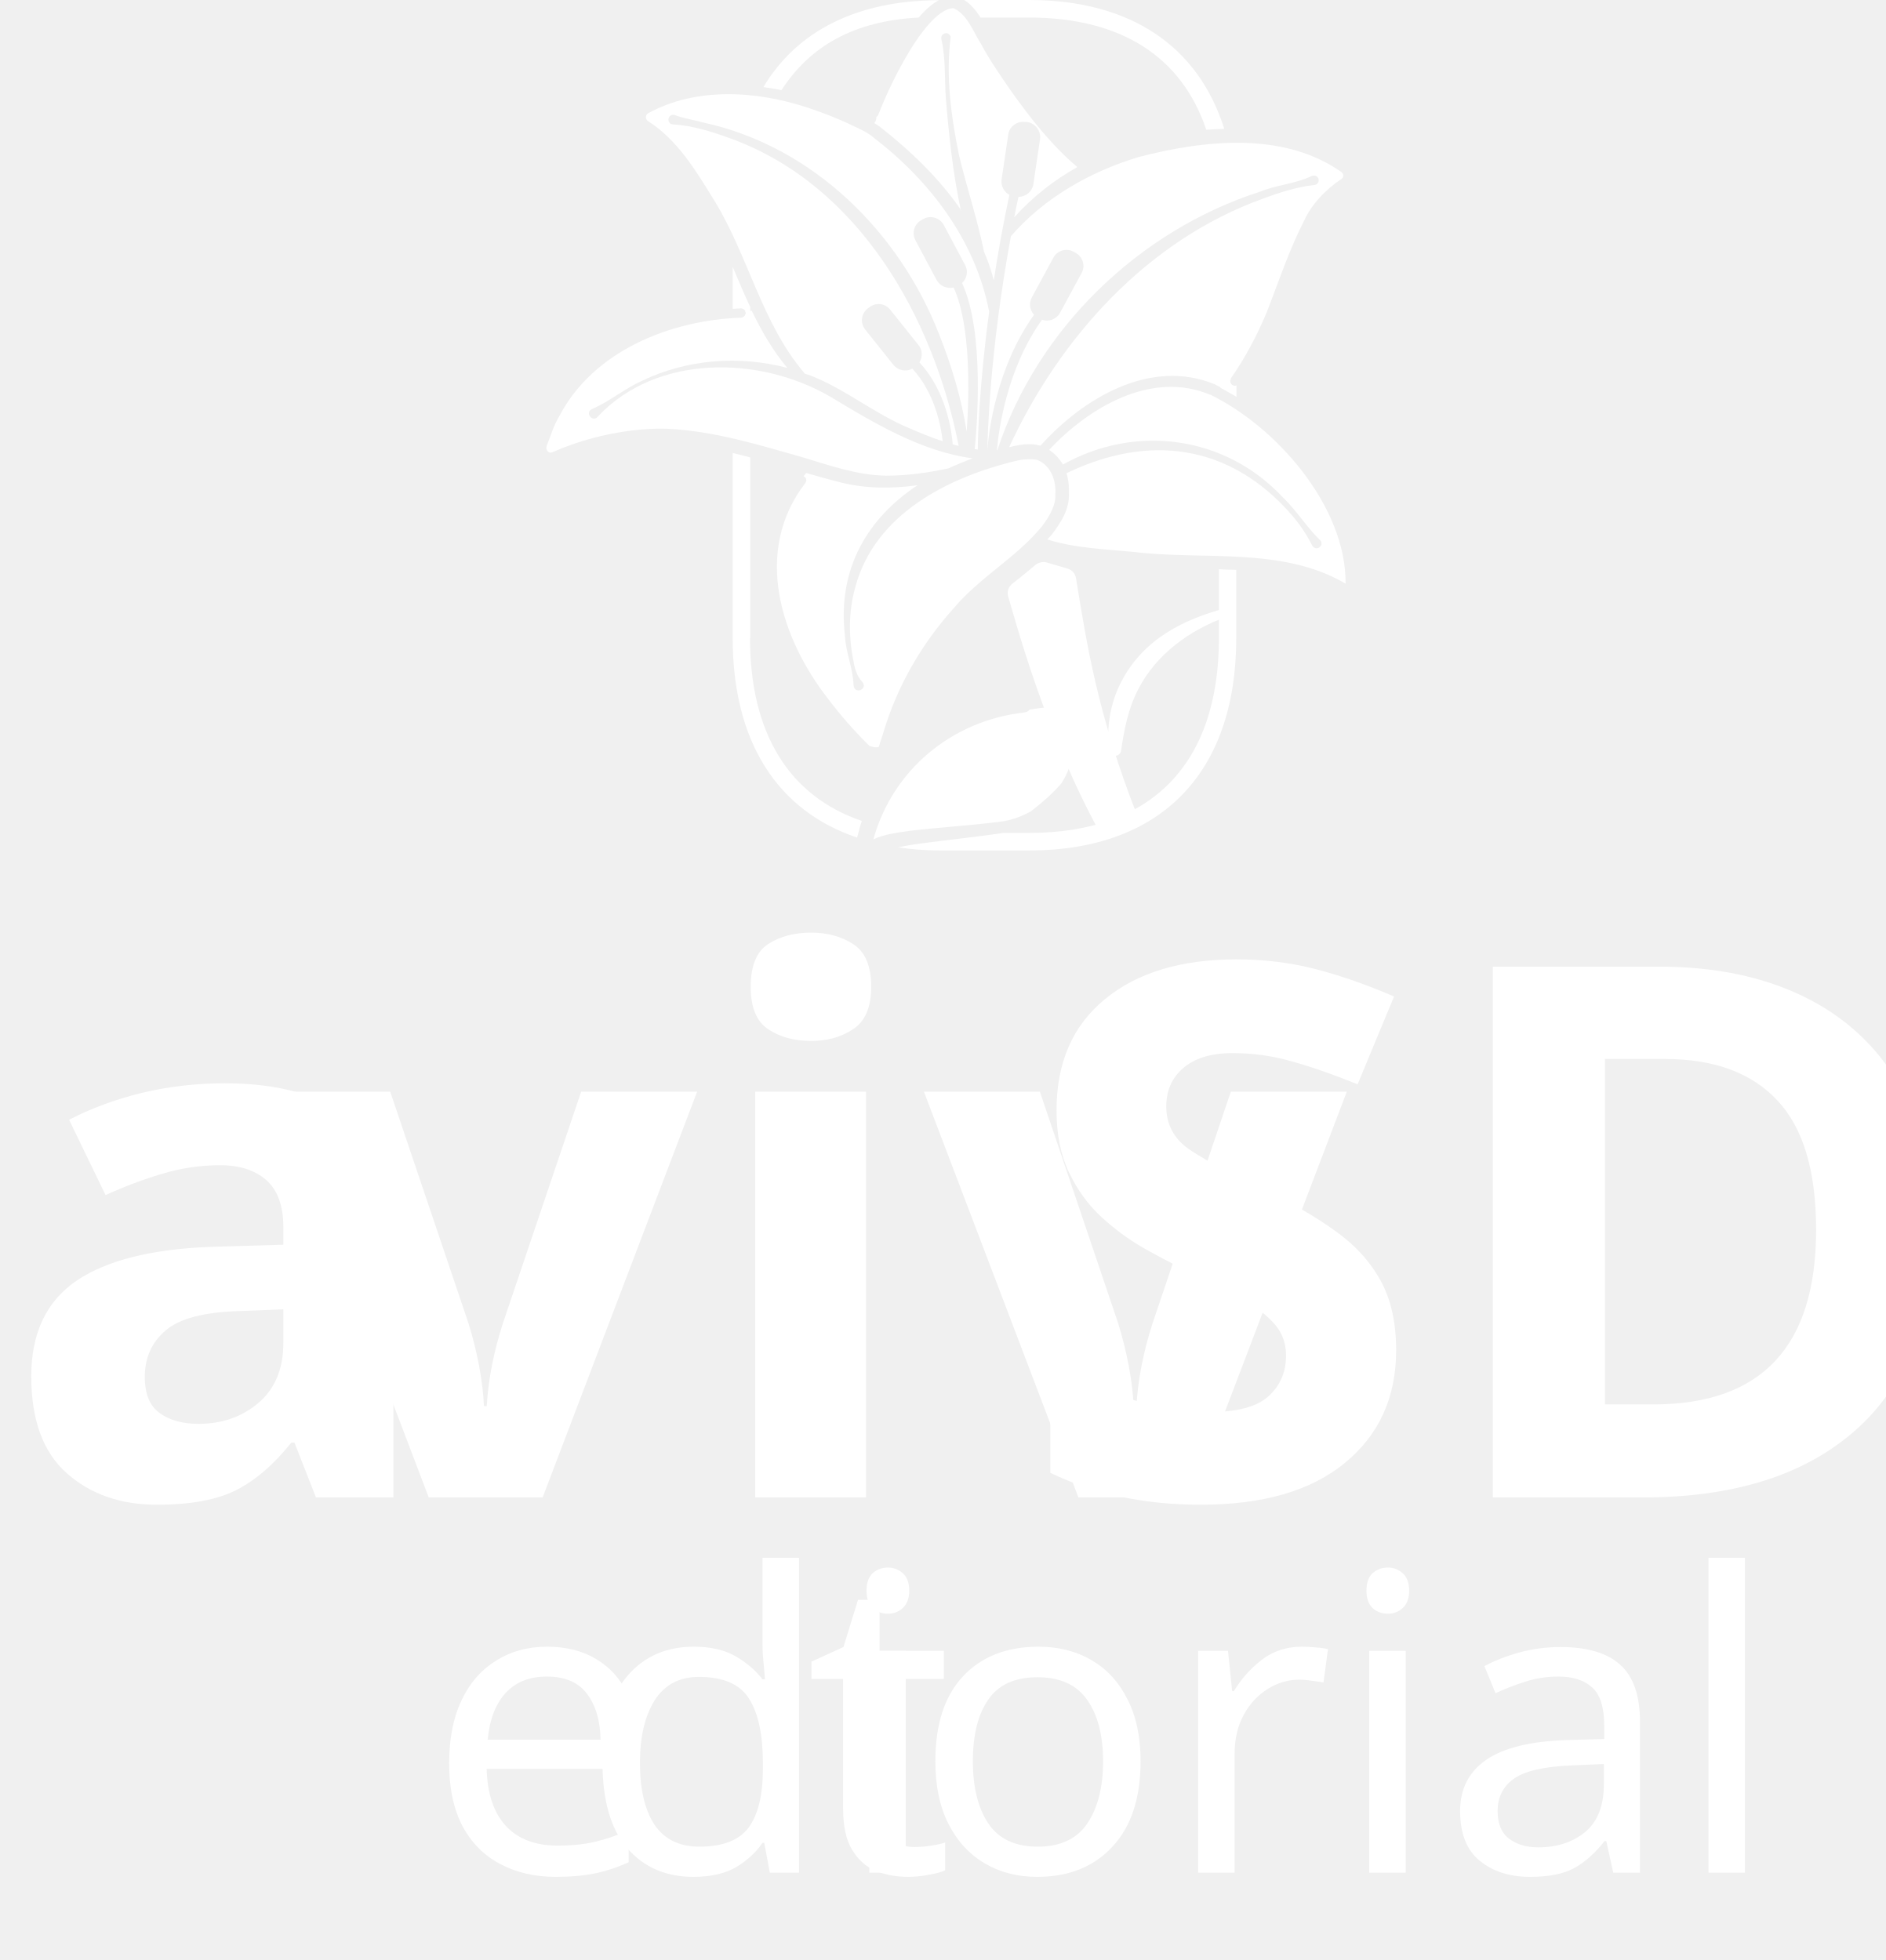
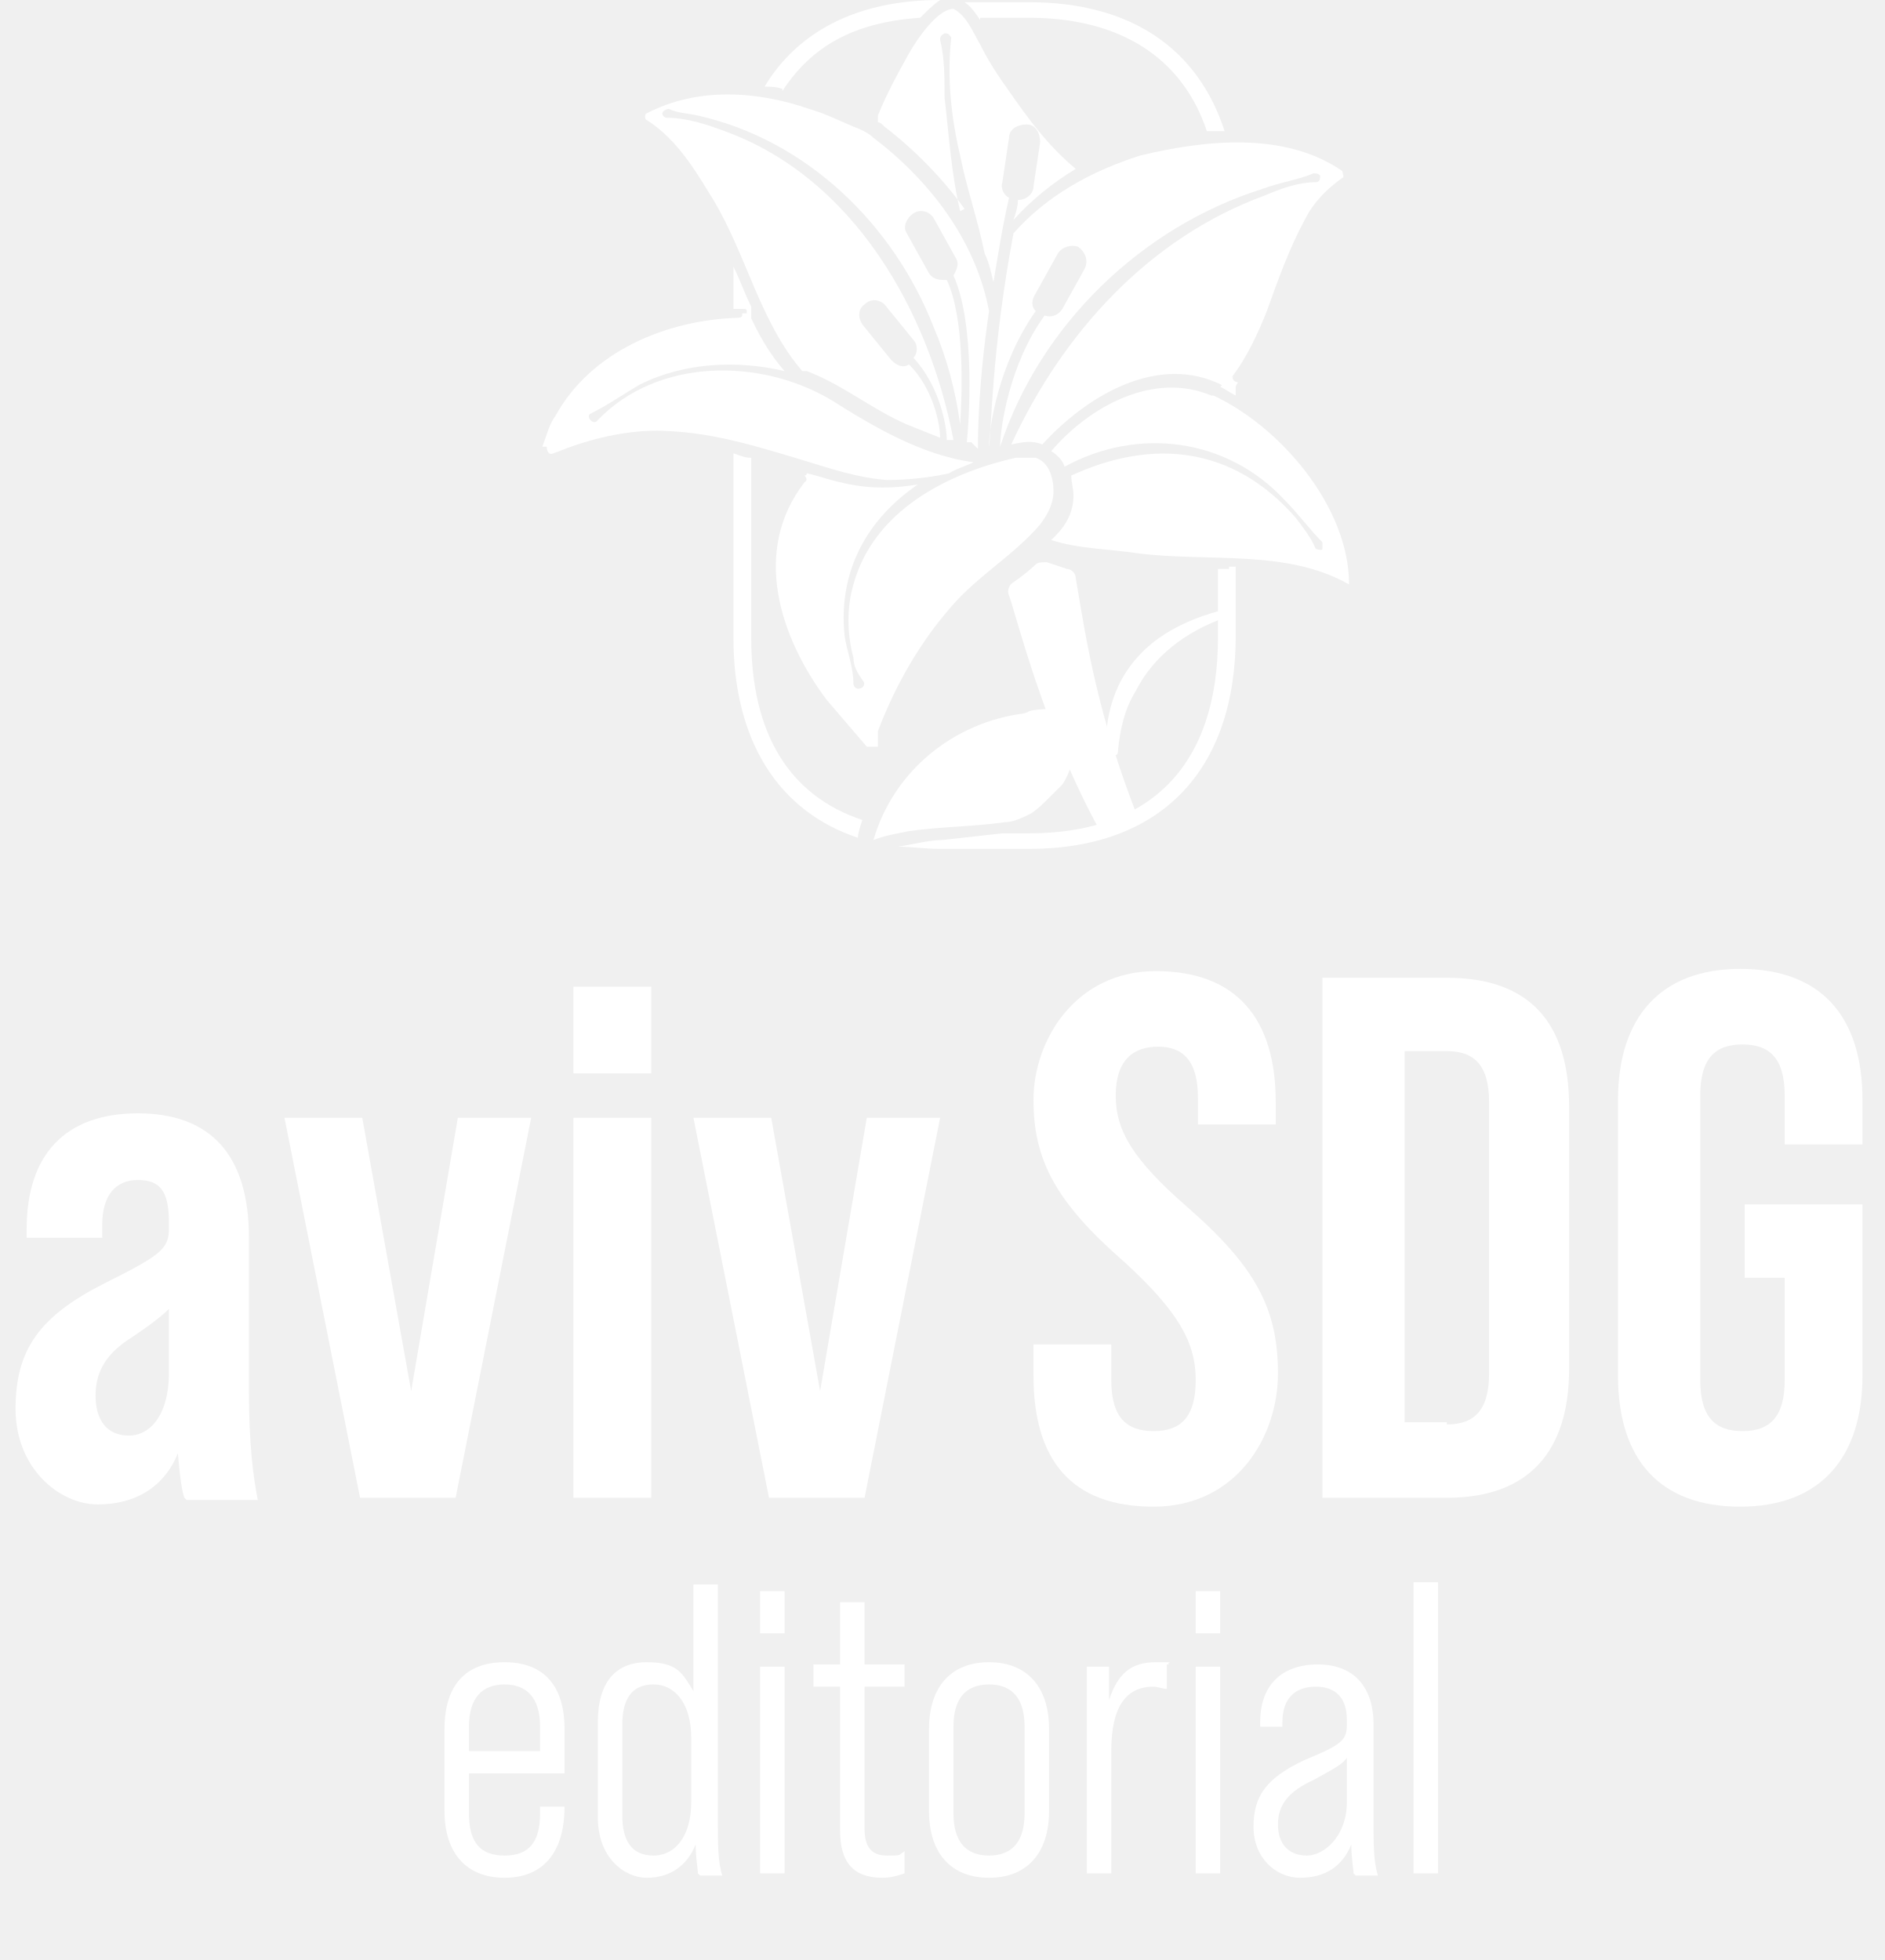
- <svg xmlns="http://www.w3.org/2000/svg" id="Camada_2" viewBox="0 0 84.84 88.22">
+ <svg xmlns="http://www.w3.org/2000/svg" id="Camada_2" version="1.1" viewBox="0 0 84.8 88.2">
  <defs>
-     <style>.fb-cls-1{font-size:18.85px;}.fb-cls-2,.fb-cls-3,.fb-cls-4{fill:#fff;}.fb-cls-5{letter-spacing:0em;}.fb-cls-5,.fb-cls-6,.fb-cls-7{font-size:33.45px;}.fb-cls-3{font-family:BebasNeuePro-Bold, 'Bebas Neue Pro';font-weight:700;}.fb-cls-6{letter-spacing:0em;}.fb-cls-8{letter-spacing:0em;}.fb-cls-4{font-family:BebasNeuePro-Middle, 'Bebas Neue Pro';font-size:18.64px;}.fb-cls-9{letter-spacing:0em;}</style>
+     <style>
+       .st0 {
+         fill: #fff;
+       }
+ 
+       .st1 {
+         isolation: isolate;
+       }
+     </style>
  </defs>
  <g id="Camada_1-2">
-     <text class="fb-cls-3" transform="translate(0 67.4)">
-       <tspan class="fb-cls-6" x="0" y="0">a</tspan>
-       <tspan class="fb-cls-7" x="12.34" y="0">viv</tspan>
-       <tspan class="fb-cls-1" x="42.72" y="0"> </tspan>
-       <tspan class="fb-cls-5" x="45.73" y="0">SDG</tspan>
-     </text>
-     <text class="fb-cls-4" transform="translate(19.18 84.29)">
-       <tspan class="fb-cls-9" x="0" y="0">e</tspan>
-       <tspan x="6.9" y="0">di</tspan>
-       <tspan class="fb-cls-8" x="17.04" y="0">t</tspan>
-       <tspan x="21.88" y="0">orial</tspan>
-     </text>
-     <path class="fb-cls-2" d="M39.53,33.64c.04-.07.07-.22.09-.26l.14-.44c.62-2.07,1.72-3.97,3.16-5.57,1.18-1.4,2.82-2.28,3.96-3.67.31-.41.64-.94.61-1.45.04-.63-.2-1.28-.79-1.54-.21-.06-.64-.05-.92.02-3.09.73-6.41,2.4-7.29,5.69-.3,1.05-.31,2.18-.1,3.26.06.36.15.74.41,1.01.28.33-.35.59-.39.16-.03-.8-.35-1.46-.39-2.25-.35-3.04,1.06-5.3,3.27-6.76-1.16.16-2.33.16-3.48-.13-.51-.13-1.02-.27-1.53-.42-.04.05-.08.1-.12.14.1.05.17.18.08.31-2.36,3.06-1.13,6.97,1.05,9.75.56.74,1.17,1.43,1.83,2.08.13.05.26.08.39.06Z" />
-     <path class="fb-cls-2" d="M55.38,17.04c.66-.94,1.2-1.97,1.64-3.03.53-1.37.99-2.76,1.66-4.07.36-.78.98-1.41,1.69-1.89.12-.08.09-.25-.03-.32-2.62-1.83-6.18-1.42-9.11-.66-2.16.65-4.25,1.84-5.73,3.55,0,0,0,0-.01.01-.97,5.27-1.05,9.08-1.06,9.63,0,0,0,0,0,0,.06-.81.4-3.72,2.1-6.09-.19-.21-.24-.52-.1-.78l.97-1.79c.18-.33.59-.45.91-.27l.09.05c.33.18.45.59.27.91l-.97,1.79c-.16.29-.5.42-.81.31-1.61,2.24-1.96,5.06-2.03,5.87,0,0,.01,0,.02,0,1.8-5.46,6.36-9.87,11.81-11.63.76-.31,1.59-.35,2.34-.71.11-.05.24,0,.29.1.07.14-.04.31-.2.31-.79.09-1.57.34-2.31.62-5.18,1.87-9.13,6.25-11.4,11.18.47-.12.94-.2,1.41-.07,1.91-2.13,4.95-3.96,7.85-2.76.26.13.51.27.76.42.05-.12.11-.24.17-.35-.16.02-.32-.16-.2-.33Z" />
-     <path class="fb-cls-2" d="M54.46,17.77c-2.62-1.11-5.45.55-7.25,2.48.26.17.47.4.62.66,3.28-1.84,7.31-1.3,9.9,1.48.6.57,1.07,1.34,1.67,1.92.09.08.09.22,0,.3-.1.11-.28.08-.35-.05-.25-.5-.57-.97-.94-1.4-2.79-3.19-6.43-3.64-10.12-1.86.1.31.12.63.11.94v-.07c.04.74-.35,1.33-.76,1.88-.07.08-.14.15-.21.23,1.21.39,2.6.44,3.87.56,3.17.39,6.69-.25,9.55,1.43,0,0,0,0,0,0,.03-3.47-3.11-7.07-6.12-8.52Z" />
-     <path class="fb-cls-2" d="M44,20.23c0-.52.06-2.83.51-6.2-.61-3.19-2.65-5.88-5.19-7.83-.25-.22-.61-.39-.9-.52-.65-.32-1.32-.58-2-.81-2.32-.78-5.05-.98-7.26.23-.12.07-.13.27,0,.35,1.35.86,2.19,2.29,3.01,3.62,1.51,2.48,2.11,5.46,4,7.69.02.02.02.03.03.05.07.03.14.05.21.07,1.59.6,2.93,1.74,4.5,2.39.48.21.99.42,1.51.59-.07-.65-.35-2.18-1.37-3.27-.28.16-.64.09-.85-.17l-1.27-1.59c-.23-.29-.18-.71.11-.94l.08-.06c.29-.23.71-.18.94.11l1.27,1.59c.19.23.19.55.04.78,1.22,1.3,1.46,3.13,1.5,3.69.09.03.18.05.27.07-1.14-5.8-4.5-11.76-10.3-13.85-.83-.3-1.68-.57-2.56-.62-.12,0-.21-.11-.2-.23,0-.14.16-.24.29-.19.43.16.87.22,1.3.34,4.9,1.07,8.8,4.92,10.59,9.53.56,1.41,1,2.87,1.24,4.38.11-1.55.21-4.76-.59-6.49-.29.07-.61-.06-.76-.33l-.96-1.8c-.17-.33-.05-.73.28-.91l.09-.05c.33-.17.73-.05.91.28l.96,1.8c.15.28.08.61-.14.81,1.04,2.23.66,6.6.57,7.48.05,0,.1,0,.15.02Z" />
-     <path class="fb-cls-2" d="M43.24,9.48c-.36-1.67-.54-3.38-.68-5.08-.06-.88,0-1.76-.2-2.64-.03-.12.05-.23.16-.26.12-.03.23.05.26.16-.23,1.78.02,3.57.37,5.31.35,1.46.83,2.89,1.13,4.36.18.42.33.85.44,1.29.18-1.19.41-2.48.7-3.85-.24-.13-.39-.4-.35-.69l.3-2.02c.05-.37.4-.62.76-.57h.1c.37.07.62.41.57.78l-.3,2.02c-.05.33-.34.57-.67.57-.07.31-.13.62-.19.92.82-.91,1.78-1.67,2.84-2.26-1.18-1-2.14-2.23-3.03-3.49-.46-.67-.92-1.33-1.31-2.06-.35-.55-.61-1.32-1.23-1.6-.72,0-1.59,1.27-2.02,1.99-.53.89-.99,1.84-1.37,2.81-.02.04-.04.07-.08.09-.01.13-.04.22-.1.28.12.07.23.14.31.21,1.32,1.04,2.62,2.28,3.6,3.71Z" />
-     <path class="fb-cls-2" d="M24.6,20.09c-.07.16.1.35.27.26.26-.11.52-.22.78-.31,1.37-.5,3.02-.79,4.4-.74,2.06.1,4.02.7,5.99,1.26,1.27.38,2.51.83,3.84.85.94,0,1.88-.13,2.8-.33.35-.16.71-.31,1.09-.45-2.3-.3-4.46-1.6-6.4-2.77-3.19-1.86-7.81-1.93-10.46.88-.23.31-.62-.16-.27-.33.81-.35,1.45-.91,2.25-1.27,2.03-.98,4.38-1.15,6.54-.58-.66-.78-1.16-1.66-1.6-2.57-.1,0-.19.01-.29.02,0,.02.02.05.02.07,0,.12-.1.22-.22.22-3.17.11-6.64,1.49-8.17,4.43-.26.42-.39.9-.58,1.36Z" />
-     <path class="fb-cls-2" d="M46.08,32.07c-3.25.37-5.91,2.58-6.78,5.71.5-.24,1.1-.3,1.6-.38,1.42-.17,2.9-.25,4.29-.44.42-.08.81-.23,1.18-.43.28-.21.55-.44.81-.67.2-.19.4-.39.58-.6.4-.62.61-1.36.51-2.14-.01-.12.03-.21.1-.27-.1-.34-.28-.65-.54-.89-.08,0-.13-.09-.17-.15h-.03c-.43,0-.87.06-1.3.13-.05.07-.14.12-.26.13Z" />
-     <path class="fb-cls-2" d="M51.21,36.8h0c-1.82-4.61-2.31-7.83-2.79-10.77-.03-.21-.18-.38-.39-.44l-.92-.27c-.18-.05-.37-.01-.52.11-.25.21-.67.56-1.02.83-.19.14-.27.38-.2.6.26.84,1.62,6.07,4.13,10.63,0,0,.9-.23,1.7-.68Z" />
-     <path class="fb-cls-2" d="M55.24,27.35c-1.96.51-3.77,1.4-4.77,3.31-.51.96-.68,2.07-.58,3.11.01.13.11.24.24.25.16.02.31-.09.32-.25.14-.97.33-1.9.76-2.73.8-1.57,2.32-2.7,4.02-3.29v-.4Z" />
-     <path class="fb-cls-2" d="M44.12.79h2.19c4.14,0,6.87,1.77,7.97,5.05.27-.02.54-.03.81-.04-1.17-3.72-4.22-5.8-8.78-5.8h-2.92c.3.19.54.48.73.79Z" />
-     <path class="fb-cls-2" d="M35.17,4.05c1.28-1.97,3.25-3.11,6.17-3.26.29-.34.6-.62.91-.78-3.7.01-6.39,1.39-7.9,3.91.27.04.55.08.82.14Z" />
-     <path class="fb-cls-2" d="M33.56,14.08c0,.12-.09.21-.2.22.1,0,.22,0,.4,0v-.48c-.28-.59-.53-1.2-.79-1.81v1.89c.12,0,.25-.02.37-.02.12,0,.21.09.22.2Z" />
-     <path class="fb-cls-2" d="M33.76,28.72v-8.13c-.26-.07-.52-.14-.79-.2v8.33c0,4.65,2,7.77,5.6,8.98.06-.25.13-.5.21-.75-3.26-1.11-5.03-3.93-5.03-8.23Z" />
-     <path class="fb-cls-2" d="M55.31,25.64c-.15,0-.31-.01-.46-.02v3.1c0,5.66-3.03,8.77-8.54,8.77h-1.16c-.94.14-1.83.24-2.74.35-.64.09-1.34.15-1.99.3.59.09,1.21.14,1.87.14h4.02c5.92,0,9.32-3.48,9.32-9.56v-3.07c-.11,0-.22-.01-.32-.01Z" />
-     <path class="fb-cls-2" d="M55.34,17.15c-.13.11-.28.21-.43.3.25.13.49.27.73.41v-.51c-.14.06-.31-.06-.29-.21Z" />
+     <g class="st1">
+       <g class="st1">
+         <path class="st0" d="M8.3,67.4c-.1-.2-.2-.9-.3-2-.6,1.5-1.9,2.3-3.6,2.3s-3.7-1.6-3.7-4.3,1.1-4.2,4.1-5.7c2.4-1.2,2.8-1.5,2.8-2.4v-.3c0-1.4-.4-1.9-1.4-1.9s-1.6.7-1.6,2v.6H1.2v-.4c0-3.3,1.7-5.2,5-5.2s5,1.9,5,5.6v6.9c0,2.4.2,3.9.4,4.9h-3.2ZM7.6,61.8v-2.9c-.3.3-.8.7-1.7,1.3-1.1.7-1.6,1.5-1.6,2.6s.5,1.8,1.5,1.8,1.8-1,1.8-2.8Z" />
+       </g>
+       <g class="st1">
+         <path class="st0" d="M12.7,50.3h3.6l2.2,12.3,2.1-12.3h3.3l-3.4,17.1h-4.3l-3.4-17.1Z" />
+         <path class="st0" d="M25.8,44.4h3.5v3.9h-3.5v-3.9ZM25.8,50.3h3.5v17.1h-3.5v-17.1Z" />
+         <path class="st0" d="M31.1,50.3h3.6l2.2,12.3,2.1-12.3h3.3l-3.4,17.1h-4.3l-3.4-17.1Z" />
+       </g>
+       <g class="st1">
+         <path class="st0" d="M46.5,61.8v-1.3h3.5v1.6c0,1.7.7,2.3,1.9,2.3s1.9-.6,1.9-2.3-.8-3.1-3.2-5.3c-3.1-2.7-4.1-4.6-4.1-7.3s1.9-5.8,5.5-5.8,5.4,2.1,5.4,5.9v1h-3.5v-1.2c0-1.7-.7-2.3-1.8-2.3s-1.9.6-1.9,2.2.8,2.9,3.2,5c3.1,2.7,4.1,4.6,4.1,7.5s-1.9,6-5.6,6-5.4-2.1-5.4-5.9Z" />
+         <path class="st0" d="M59.5,44h5.6c3.7,0,5.5,2,5.5,5.8v11.8c0,3.7-1.8,5.8-5.5,5.8h-5.6v-23.4ZM65.1,64.1c1.2,0,1.9-.6,1.9-2.3v-12.2c0-1.7-.7-2.3-1.9-2.3h-1.9v16.7h1.9Z" />
+         <path class="st0" d="M72.8,61.8v-12.3c0-3.7,1.9-5.9,5.5-5.9s5.5,2.1,5.5,5.9v2h-3.5v-2.2c0-1.7-.7-2.3-1.9-2.3s-1.9.6-1.9,2.3v12.8c0,1.7.7,2.3,1.9,2.3s1.9-.6,1.9-2.3v-4.6h-1.8v-3.3h5.3v7.7c0,3.7-1.9,5.9-5.5,5.9s-5.5-2.1-5.5-5.9Z" />
+       </g>
+     </g>
+     <g class="st1">
+       <g class="st1">
+         <path class="st0" d="M25.4,77.8v2h-4.3v1.8c0,1.3.5,1.9,1.6,1.9s1.6-.6,1.6-1.9v-.3h1.1c0,2.1-1,3.2-2.7,3.2s-2.7-1.1-2.7-3v-3.7c0-1.9.9-3,2.7-3s2.7,1.1,2.7,3ZM24.3,78.8v-1.1c0-1.3-.6-1.9-1.6-1.9s-1.6.6-1.6,1.9v1.1h3.2Z" />
+       </g>
+       <g class="st1">
+         <path class="st0" d="M31.4,84.3c0-.2-.1-.7-.1-1.3-.4,1-1.2,1.5-2.2,1.5s-2.2-.9-2.2-2.7v-4.3c0-1.8.8-2.7,2.2-2.7s1.6.5,2.1,1.3v-4.8h1.1v10.6c0,1.1,0,1.9.2,2.5h-1ZM31.1,81.1v-2.9c0-1.5-.7-2.4-1.7-2.4s-1.4.7-1.4,1.8v4.1c0,1.1.4,1.8,1.4,1.8s1.7-.9,1.7-2.4Z" />
+         <path class="st0" d="M34.2,71.6h1.1v1.9h-1.1v-1.9ZM34.2,75h1.1v9.3h-1.1v-9.3Z" />
+       </g>
+       <g class="st1">
+         <path class="st0" d="M38.9,75.9v6.4c0,.8.3,1.2,1,1.2s.5,0,.8-.2v1c-.3.1-.6.2-1,.2-1.3,0-1.9-.7-1.9-2.1v-6.5h-1.2v-1h1.2v-2.8h1.1v2.8h1.8v1h-1.8Z" />
+       </g>
+       <g class="st1">
+         <path class="st0" d="M41.8,81.5v-3.7c0-1.9,1-3,2.7-3s2.7,1.1,2.7,3v3.7c0,1.9-1,3-2.7,3s-2.7-1.1-2.7-3ZM46.1,81.6v-3.9c0-1.2-.5-1.9-1.6-1.9s-1.6.7-1.6,1.9v3.9c0,1.2.5,1.9,1.6,1.9s1.6-.7,1.6-1.9Z" />
+         <path class="st0" d="M52.5,74.9v1.1c-.2,0-.4-.1-.6-.1-1.3,0-1.9,1-1.9,2.9v5.5h-1.1v-9.3h1v1.5c.4-1.2,1-1.7,2.1-1.7s.4,0,.6.1Z" />
+         <path class="st0" d="M53.8,71.6h1.1v1.9h-1.1v-1.9ZM53.8,75h1.1v9.3h-1.1v-9.3Z" />
+         <path class="st0" d="M60.9,84.3c0-.2-.1-.7-.1-1.3-.4,1-1.2,1.5-2.3,1.5s-2.1-.9-2.1-2.3.6-2.2,2.3-3c1.7-.7,1.9-.9,1.9-1.6v-.2c0-1-.5-1.5-1.4-1.5s-1.5.5-1.5,1.6v.2h-1v-.2c0-1.7,1-2.6,2.6-2.6s2.5,1,2.5,2.7v4.3c0,1.1,0,1.9.2,2.5h-1ZM60.6,81.1v-2c-.2.3-.6.5-1.5,1-1.1.5-1.6,1.1-1.6,2s.5,1.4,1.3,1.4,1.8-.9,1.8-2.4Z" />
+         <path class="st0" d="M63.6,71.2h1.1v13.1h-1.1v-13.1Z" />
+       </g>
+     </g>
+     <path class="st0" d="M39.5,33.6c0,0,0-.2,0-.3v-.4c.8-2.1,1.9-4,3.3-5.6,1.2-1.4,2.8-2.3,4-3.7.3-.4.6-.9.6-1.5,0-.6-.2-1.3-.8-1.5-.2,0-.6,0-.9,0-3.1.7-6.4,2.4-7.3,5.7-.3,1-.3,2.2,0,3.3,0,.4.2.7.4,1,.3.3-.3.6-.4.2,0-.8-.3-1.5-.4-2.2-.3-3,1.1-5.3,3.3-6.8-1.2.2-2.3.2-3.5-.1-.5-.1-1-.3-1.5-.4,0,0,0,.1-.1.1,0,0,.2.2,0,.3-2.4,3.1-1.1,7,1,9.8.6.7,1.2,1.4,1.8,2.1.1,0,.3,0,.4,0h0Z" />
+     <path class="st0" d="M55.4,17c.7-.9,1.2-2,1.6-3,.5-1.4,1-2.8,1.7-4.1.4-.8,1-1.4,1.7-1.9.1,0,0-.2,0-.3-2.6-1.8-6.2-1.4-9.1-.7-2.2.7-4.2,1.8-5.7,3.5h0c-1,5.3-1,9.1-1.1,9.6h0c0-.8.4-3.7,2.1-6.1-.2-.2-.2-.5,0-.8l1-1.8c.2-.3.6-.4.9-.3h0c.3.2.5.6.3,1l-1,1.8c-.2.3-.5.4-.8.3-1.6,2.2-2,5.1-2,5.9h0c1.8-5.5,6.4-9.9,11.8-11.6.8-.3,1.6-.4,2.3-.7.1,0,.2,0,.3.1,0,.1,0,.3-.2.3-.8,0-1.6.3-2.3.6-5.2,1.9-9.1,6.2-11.4,11.2.5-.1.9-.2,1.4,0,1.9-2.1,5-4,7.8-2.8.3.1.5.3.8.4,0-.1.1-.2.2-.4-.2,0-.3-.2-.2-.3h0Z" />
+     <path class="st0" d="M54.5,17.8c-2.6-1.1-5.5.5-7.2,2.5.3.2.5.4.6.7,3.3-1.8,7.3-1.3,9.9,1.5.6.6,1.1,1.3,1.7,1.9,0,0,0,.2,0,.3,0,.1-.3,0-.3,0-.2-.5-.6-1-.9-1.4-2.8-3.2-6.4-3.6-10.1-1.9,0,.3.1.6.1.9h0c0,.7-.3,1.3-.8,1.8,0,0-.1.1-.2.2,1.2.4,2.6.4,3.9.6,3.2.4,6.7-.2,9.5,1.4h0c0-3.5-3.1-7.1-6.1-8.5h0Z" />
+     <path class="st0" d="M44,20.2c0-.5,0-2.8.5-6.2-.6-3.2-2.7-5.9-5.2-7.8-.2-.2-.6-.4-.9-.5-.7-.3-1.3-.6-2-.8-2.3-.8-5-1-7.3.2-.1,0-.1.3,0,.3,1.4.9,2.2,2.3,3,3.6,1.5,2.5,2.1,5.5,4,7.7,0,0,0,0,0,0,0,0,.1,0,.2,0,1.6.6,2.9,1.7,4.5,2.4.5.2,1,.4,1.5.6,0-.6-.3-2.2-1.4-3.3-.3.2-.6,0-.8-.2l-1.3-1.6c-.2-.3-.2-.7.1-.9h0c.3-.3.7-.2.9,0l1.3,1.6c.2.2.2.6,0,.8,1.2,1.3,1.5,3.1,1.5,3.7,0,0,.2,0,.3,0-1.1-5.8-4.5-11.8-10.3-13.9-.8-.3-1.7-.6-2.6-.6-.1,0-.2-.1-.2-.2,0-.1.2-.2.3-.2.4.2.9.2,1.3.3,4.9,1.1,8.8,4.9,10.6,9.5.6,1.4,1,2.9,1.2,4.4.1-1.5.2-4.8-.6-6.5-.3,0-.6,0-.8-.3l-1-1.8c-.2-.3,0-.7.3-.9h0c.3-.2.7-.1.9.2l1,1.8c.2.3,0,.6-.1.8,1,2.2.7,6.6.6,7.5,0,0,0,0,.2,0h0Z" />
+     <path class="st0" d="M43.2,9.5c-.4-1.7-.5-3.4-.7-5.1,0-.9,0-1.8-.2-2.6,0-.1,0-.2.2-.3.1,0,.2,0,.3.2-.2,1.8,0,3.6.4,5.3.3,1.5.8,2.9,1.1,4.4.2.4.3.9.4,1.3.2-1.2.4-2.5.7-3.8-.2-.1-.4-.4-.3-.7l.3-2c0-.4.4-.6.8-.6h0c.4,0,.6.4.6.8l-.3,2c0,.3-.3.6-.7.6,0,.3-.1.6-.2.9.8-.9,1.8-1.7,2.8-2.3-1.2-1-2.1-2.2-3-3.5-.5-.7-.9-1.3-1.3-2.1-.3-.5-.6-1.3-1.2-1.6-.7,0-1.6,1.3-2,2-.5.9-1,1.8-1.4,2.8,0,0,0,0,0,0,0,.1,0,.2,0,.3.1,0,.2.1.3.2,1.3,1,2.6,2.3,3.6,3.7h0Z" />
+     <path class="st0" d="M24.6,20.1c0,.2.1.4.3.3.3-.1.5-.2.8-.3,1.4-.5,3-.8,4.4-.7,2.1.1,4,.7,6,1.3,1.3.4,2.5.8,3.8.9.9,0,1.9-.1,2.8-.3.3-.2.7-.3,1.1-.5-2.3-.3-4.5-1.6-6.4-2.8-3.2-1.9-7.8-1.9-10.5.9-.2.3-.6-.2-.3-.3.8-.4,1.5-.9,2.2-1.3,2-1,4.4-1.1,6.5-.6-.7-.8-1.2-1.7-1.6-2.6,0,0-.2,0-.3,0,0,0,0,0,0,0,0,.1,0,.2-.2.2-3.2.1-6.6,1.5-8.2,4.4-.3.4-.4.9-.6,1.4h0Z" />
+     <path class="st0" d="M46.1,32.1c-3.2.4-5.9,2.6-6.8,5.7.5-.2,1.1-.3,1.6-.4,1.4-.2,2.9-.2,4.3-.4.4,0,.8-.2,1.2-.4.3-.2.5-.4.8-.7.2-.2.4-.4.6-.6.4-.6.6-1.4.5-2.1,0-.1,0-.2,0-.3,0-.3-.3-.7-.5-.9,0,0-.1,0-.2-.1h0c-.4,0-.9,0-1.3.1,0,0-.1.1-.3.1h0Z" />
+     <path class="st0" d="M51.2,36.8h0c-1.8-4.6-2.3-7.8-2.8-10.8,0-.2-.2-.4-.4-.4l-.9-.3c-.2,0-.4,0-.5.1-.2.2-.7.6-1,.8-.2.1-.3.4-.2.6.3.8,1.6,6.1,4.1,10.6,0,0,.9-.2,1.7-.7h0Z" />
+     <path class="st0" d="M55.2,27.4c-2,.5-3.8,1.4-4.8,3.3-.5,1-.7,2.1-.6,3.1,0,.1.1.2.2.2.2,0,.3,0,.3-.2.1-1,.3-1.9.8-2.7.8-1.6,2.3-2.7,4-3.3v-.4h0Z" />
+     <path class="st0" d="M44.1.8h2.2c4.1,0,6.9,1.8,8,5.1.3,0,.5,0,.8,0-1.2-3.7-4.2-5.8-8.8-5.8h-2.9c.3.2.5.5.7.8Z" />
+     <path class="st0" d="M35.2,4.1c1.3-2,3.2-3.1,6.2-3.3.3-.3.6-.6.9-.8-3.7,0-6.4,1.4-7.9,3.9.3,0,.5,0,.8.1h0Z" />
+     <path class="st0" d="M33.6,14.1c0,.1,0,.2-.2.2h.4v-.5c-.3-.6-.5-1.2-.8-1.8v1.9c.1,0,.2,0,.4,0s.2,0,.2.2Z" />
+     <path class="st0" d="M33.8,28.7v-8.1c-.3,0-.5-.1-.8-.2v8.3c0,4.6,2,7.8,5.6,9,0-.2.1-.5.2-.8-3.3-1.1-5-3.9-5-8.2h0Z" />
+     <path class="st0" d="M55.3,25.6c-.2,0-.3,0-.5,0v3.1c0,5.7-3,8.8-8.5,8.8h-1.2c-.9.1-1.8.2-2.7.3-.6,0-1.3.2-2,.3.6,0,1.2.1,1.9.1h4c5.9,0,9.3-3.5,9.3-9.6v-3.1c-.1,0-.2,0-.3,0Z" />
+     <path class="st0" d="M55.3,17.1c-.1.1-.3.2-.4.3.2.1.5.3.7.4v-.5c-.1,0-.3,0-.3-.2h0Z" />
  </g>
</svg>
